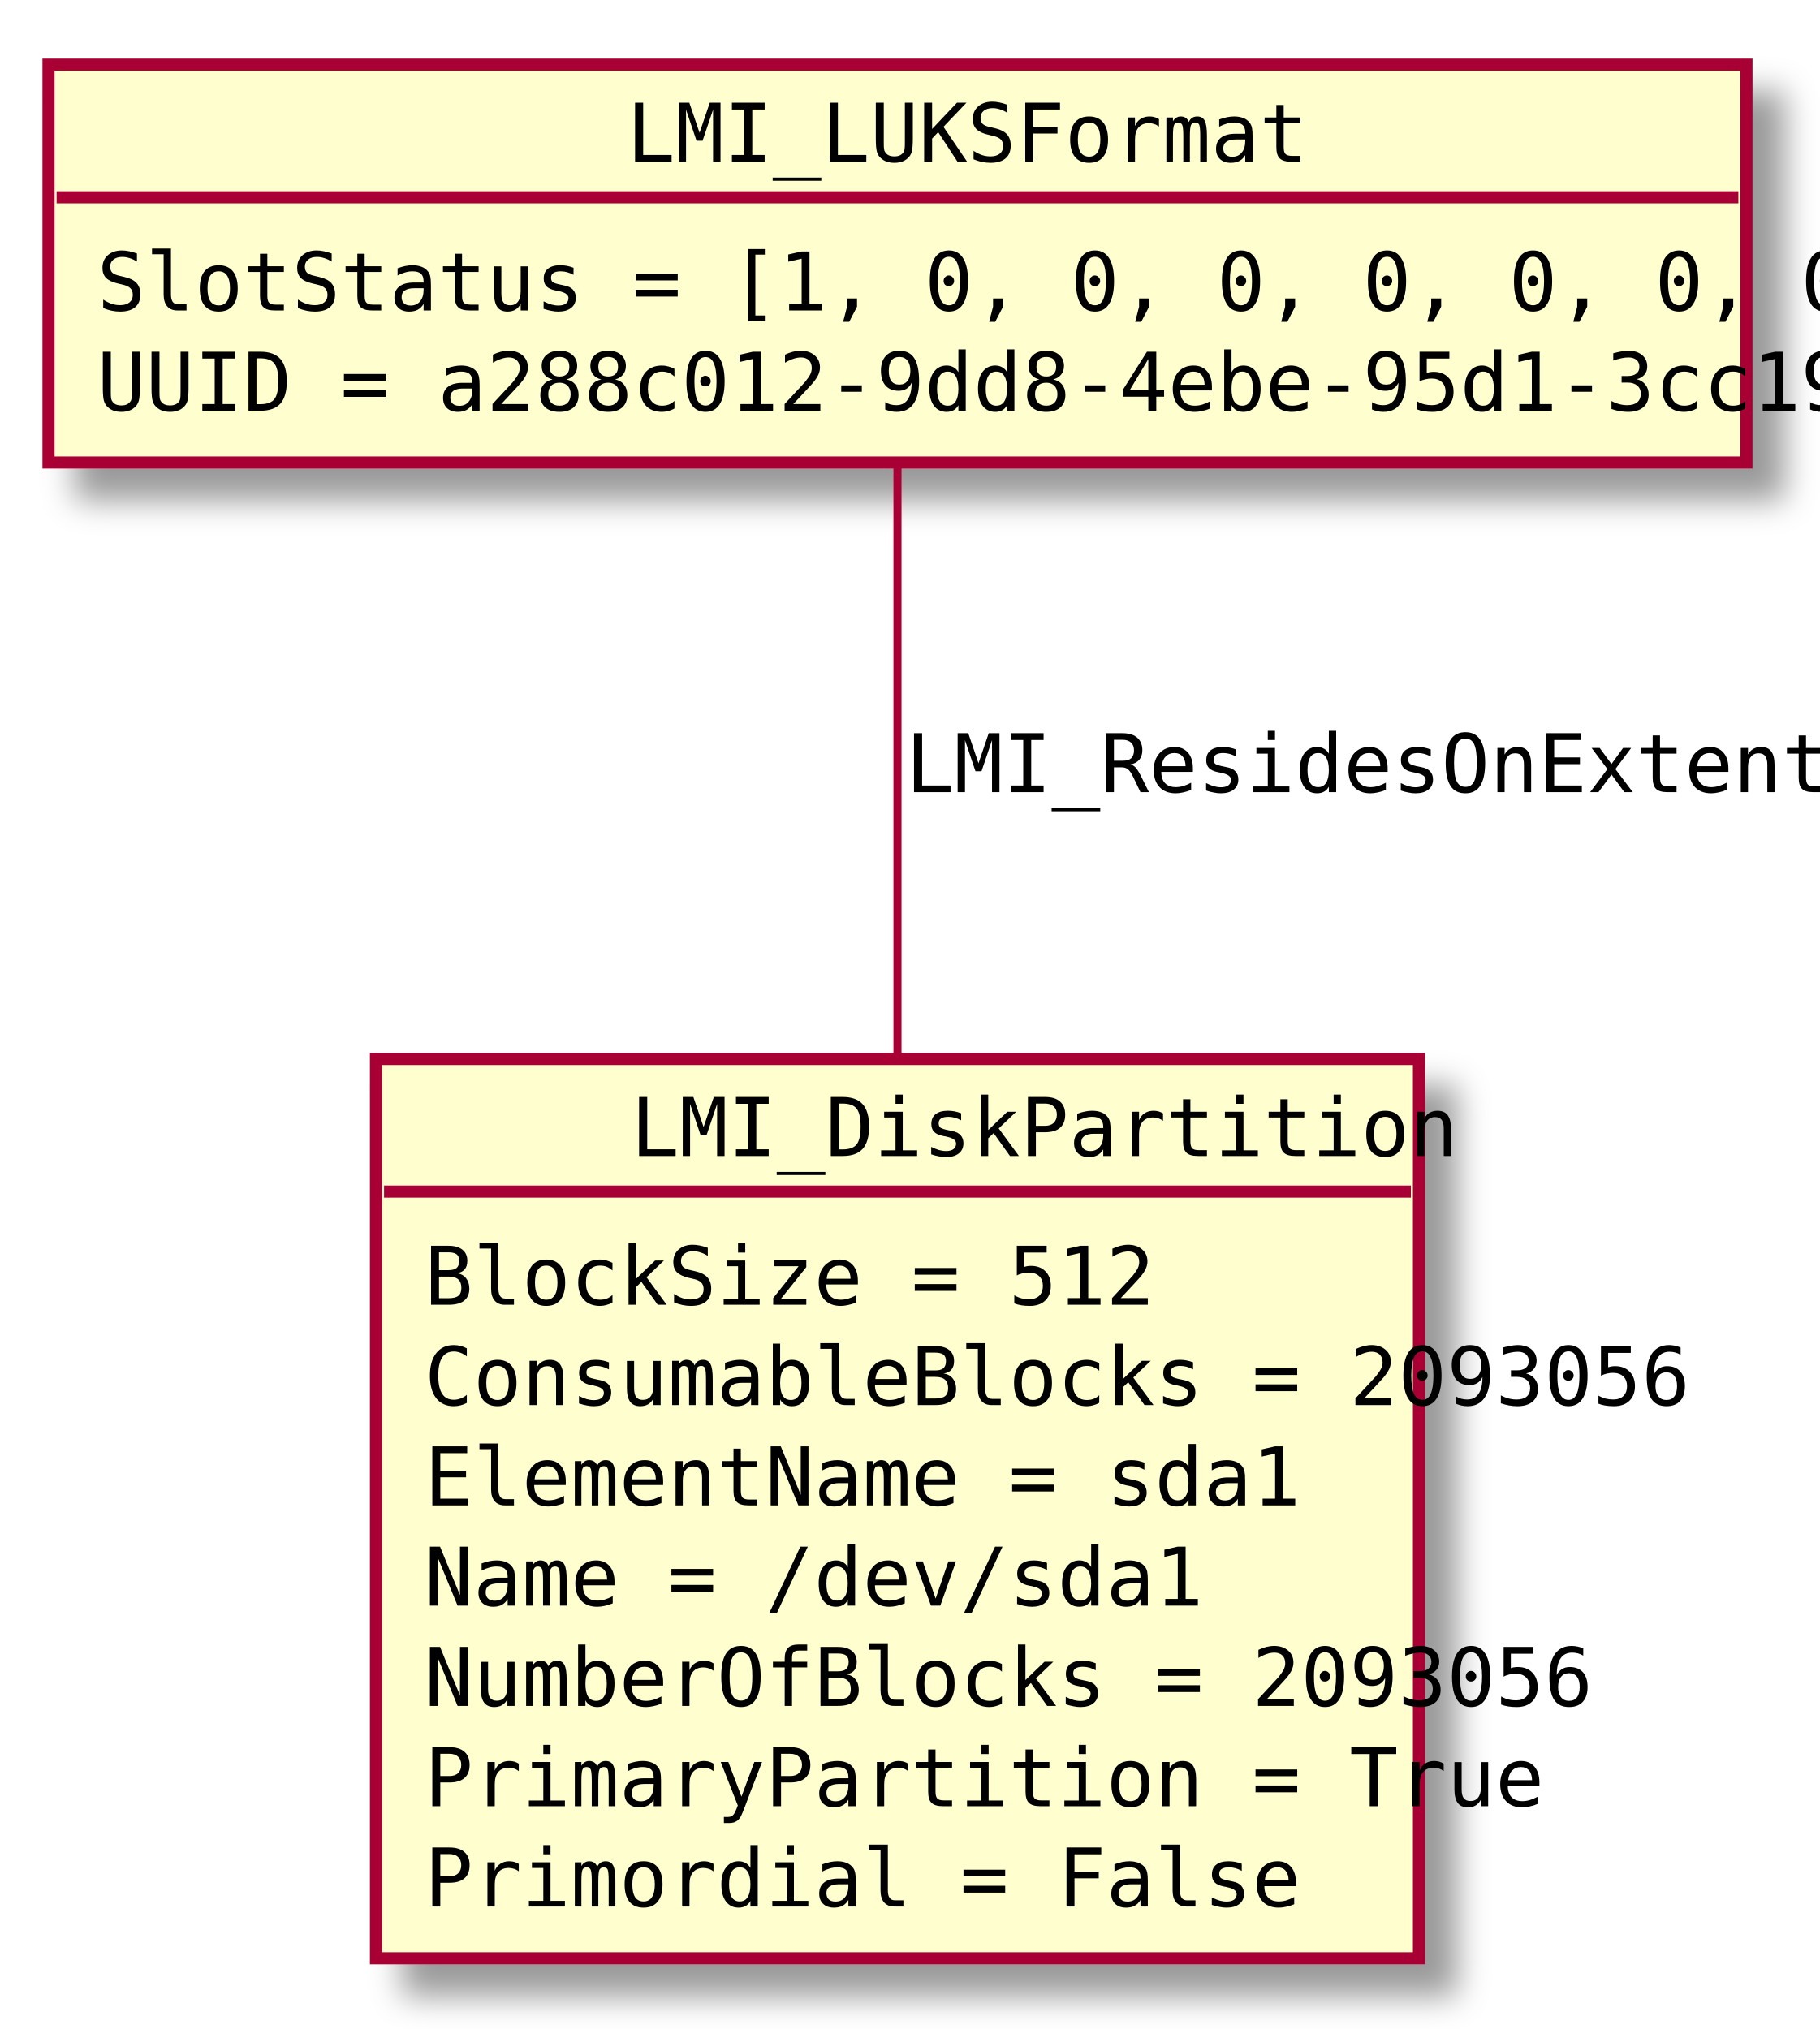
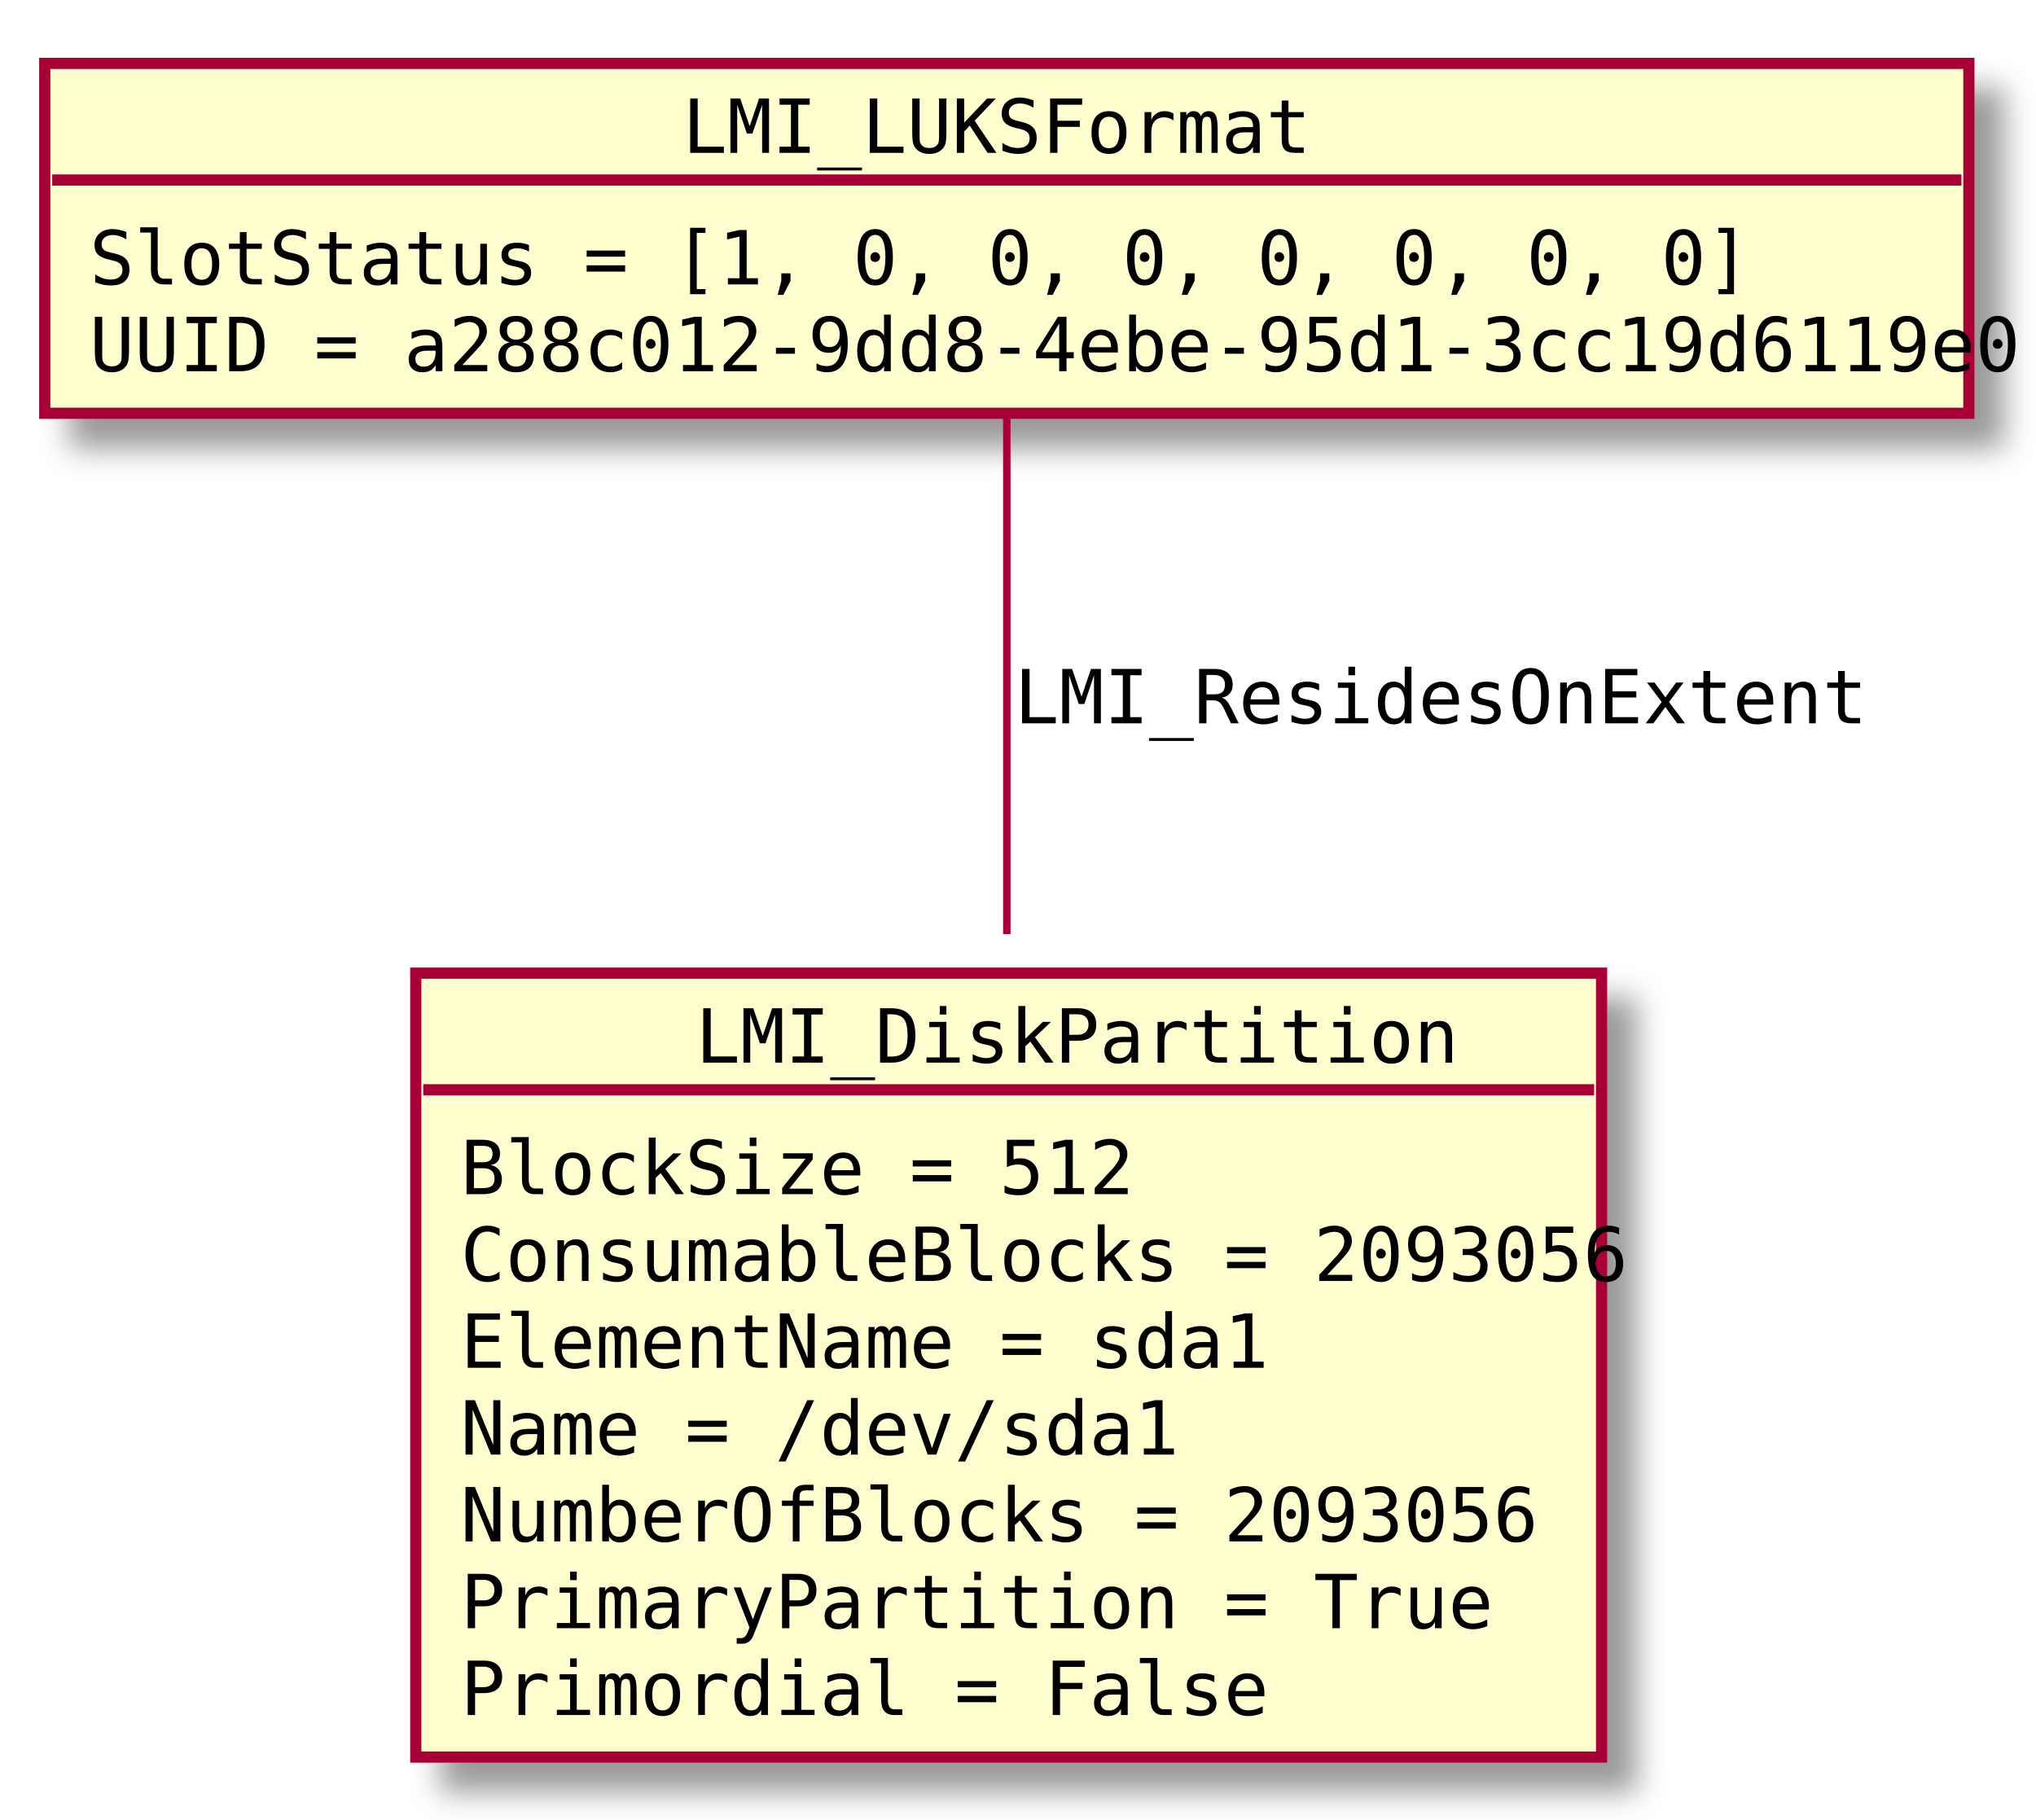
- <svg xmlns="http://www.w3.org/2000/svg" height="251pt" style="width:225px;height:251px;" version="1.1" viewBox="0 0 225 251" width="225pt">
+ <svg xmlns="http://www.w3.org/2000/svg" height="244pt" style="width:273px;height:244px;" version="1.1" viewBox="0 0 273 244" width="273pt">
  <defs>
    <filter height="300%" id="f1" width="300%" x="-1" y="-1">
-       <feGaussianBlur result="blurOut" stdDeviation="2.0" />
+       <feGaussianBlur result="blurOut" stdDeviation="2" />
      <feColorMatrix in="blurOut" result="blurOut2" type="matrix" values="0 0 0 0 0 0 0 0 0 0 0 0 0 0 0 0 0 0 .4 0" />
-       <feOffset dx="4.0" dy="4.0" in="blurOut2" result="blurOut3" />
+       <feOffset dx="4" dy="4" in="blurOut2" result="blurOut3" />
      <feBlend in="SourceGraphic" in2="blurOut3" mode="normal" />
    </filter>
  </defs>
  <g>
-     <rect fill="#FEFECE" filter="url(#f1)" height="111.25" style="stroke: #A80036; stroke-width: 1.5;" width="129" x="46.5" y="131" />
-     <text fill="#000000" font-family="Monospace" font-size="10" lengthAdjust="spacingAndGlyphs" textLength="66" x="78" y="143">LMI_DiskPartition</text>
-     <line style="stroke: #A80036; stroke-width: 1.5;" x1="47.5" x2="174.5" y1="147.406" y2="147.406" />
-     <text fill="#000000" font-family="Monospace" font-size="10" lengthAdjust="spacingAndGlyphs" textLength="60" x="52.5" y="161.406">BlockSize = 512</text>
-     <text fill="#000000" font-family="Monospace" font-size="10" lengthAdjust="spacingAndGlyphs" textLength="117" x="52.5" y="173.812">ConsumableBlocks = 2093056</text>
-     <text fill="#000000" font-family="Monospace" font-size="10" lengthAdjust="spacingAndGlyphs" textLength="82" x="52.5" y="186.219">ElementName = sda1</text>
-     <text fill="#000000" font-family="Monospace" font-size="10" lengthAdjust="spacingAndGlyphs" textLength="69" x="52.5" y="198.625">Name = /dev/sda1</text>
-     <text fill="#000000" font-family="Monospace" font-size="10" lengthAdjust="spacingAndGlyphs" textLength="107" x="52.5" y="211.031">NumberOfBlocks = 2093056</text>
-     <text fill="#000000" font-family="Monospace" font-size="10" lengthAdjust="spacingAndGlyphs" textLength="87" x="52.5" y="223.438">PrimaryPartition = True</text>
-     <text fill="#000000" font-family="Monospace" font-size="10" lengthAdjust="spacingAndGlyphs" textLength="69" x="52.5" y="235.844">Primordial = False</text>
-     <rect fill="#FEFECE" filter="url(#f1)" height="49.219" style="stroke: #A80036; stroke-width: 1.5;" width="210" x="6" y="8" />
-     <text fill="#000000" font-family="Monospace" font-size="10" lengthAdjust="spacingAndGlyphs" textLength="67" x="77.5" y="20">LMI_LUKSFormat</text>
-     <line style="stroke: #A80036; stroke-width: 1.5;" x1="7" x2="215" y1="24.406" y2="24.406" />
-     <text fill="#000000" font-family="Monospace" font-size="10" lengthAdjust="spacingAndGlyphs" textLength="118" x="12" y="38.406">SlotStatus = [1, 0, 0, 0, 0, 0, 0, 0]</text>
-     <text fill="#000000" font-family="Monospace" font-size="10" lengthAdjust="spacingAndGlyphs" textLength="198" x="12" y="50.812">UUID = a288c012-9dd8-4ebe-95d1-3cc19d6119e0</text>
-     <path d="M111,57.25 C111,76.872 111,105.499 111,130.732 " fill="none" style="stroke: #A80036; stroke-width: 1.0;" />
-     <text fill="#000000" font-family="Monospace" font-size="10" lengthAdjust="spacingAndGlyphs" textLength="84" x="112" y="98">LMI_ResidesOnExtent</text>
+     <rect fill="#FEFECE" filter="url(#f1)" height="105.125" style="stroke: #A80036; stroke-width: 1.5;" width="159" x="55.75" y="130.5" />
+     <text fill="#000000" font-family="Monospace" font-size="10" lengthAdjust="spacingAndGlyphs" textLength="84" x="93.25" y="142.5">LMI_DiskPartition</text>
+     <line style="stroke: #A80036; stroke-width: 1.5;" x1="56.75" x2="213.75" y1="146.141" y2="146.141" />
+     <text fill="#000000" font-family="Monospace" font-size="10" lengthAdjust="spacingAndGlyphs" textLength="77" x="61.75" y="160.141">BlockSize = 512</text>
+     <text fill="#000000" font-family="Monospace" font-size="10" lengthAdjust="spacingAndGlyphs" textLength="147" x="61.75" y="171.781">ConsumableBlocks = 2093056</text>
+     <text fill="#000000" font-family="Monospace" font-size="10" lengthAdjust="spacingAndGlyphs" textLength="108" x="61.75" y="183.422">ElementName = sda1</text>
+     <text fill="#000000" font-family="Monospace" font-size="10" lengthAdjust="spacingAndGlyphs" textLength="91" x="61.75" y="195.062">Name = /dev/sda1</text>
+     <text fill="#000000" font-family="Monospace" font-size="10" lengthAdjust="spacingAndGlyphs" textLength="138" x="61.75" y="206.703">NumberOfBlocks = 2093056</text>
+     <text fill="#000000" font-family="Monospace" font-size="10" lengthAdjust="spacingAndGlyphs" textLength="115" x="61.75" y="218.344">PrimaryPartition = True</text>
+     <text fill="#000000" font-family="Monospace" font-size="10" lengthAdjust="spacingAndGlyphs" textLength="88" x="61.75" y="229.984">Primordial = False</text>
+     <rect fill="#FEFECE" filter="url(#f1)" height="46.922" style="stroke: #A80036; stroke-width: 1.5;" width="258" x="6" y="8.5" />
+     <text fill="#000000" font-family="Monospace" font-size="10" lengthAdjust="spacingAndGlyphs" textLength="87" x="91.5" y="20.5">LMI_LUKSFormat</text>
+     <line style="stroke: #A80036; stroke-width: 1.5;" x1="7" x2="263" y1="24.141" y2="24.141" />
+     <text fill="#000000" font-family="Monospace" font-size="10" lengthAdjust="spacingAndGlyphs" textLength="163" x="12" y="38.141">SlotStatus = [1, 0, 0, 0, 0, 0, 0, 0]</text>
+     <text fill="#000000" font-family="Monospace" font-size="10" lengthAdjust="spacingAndGlyphs" textLength="246" x="12" y="49.781">UUID = a288c012-9dd8-4ebe-95d1-3cc19d6119e0</text>
+     <path d="M135,55.63 C135,74.099 135,101.011 135,125.259 " fill="none" style="stroke: #A80036; stroke-width: 1.0;" />
+     <text fill="#000000" font-family="Monospace" font-size="10" lengthAdjust="spacingAndGlyphs" textLength="107" x="136" y="97">LMI_ResidesOnExtent</text>
  </g>
</svg>
